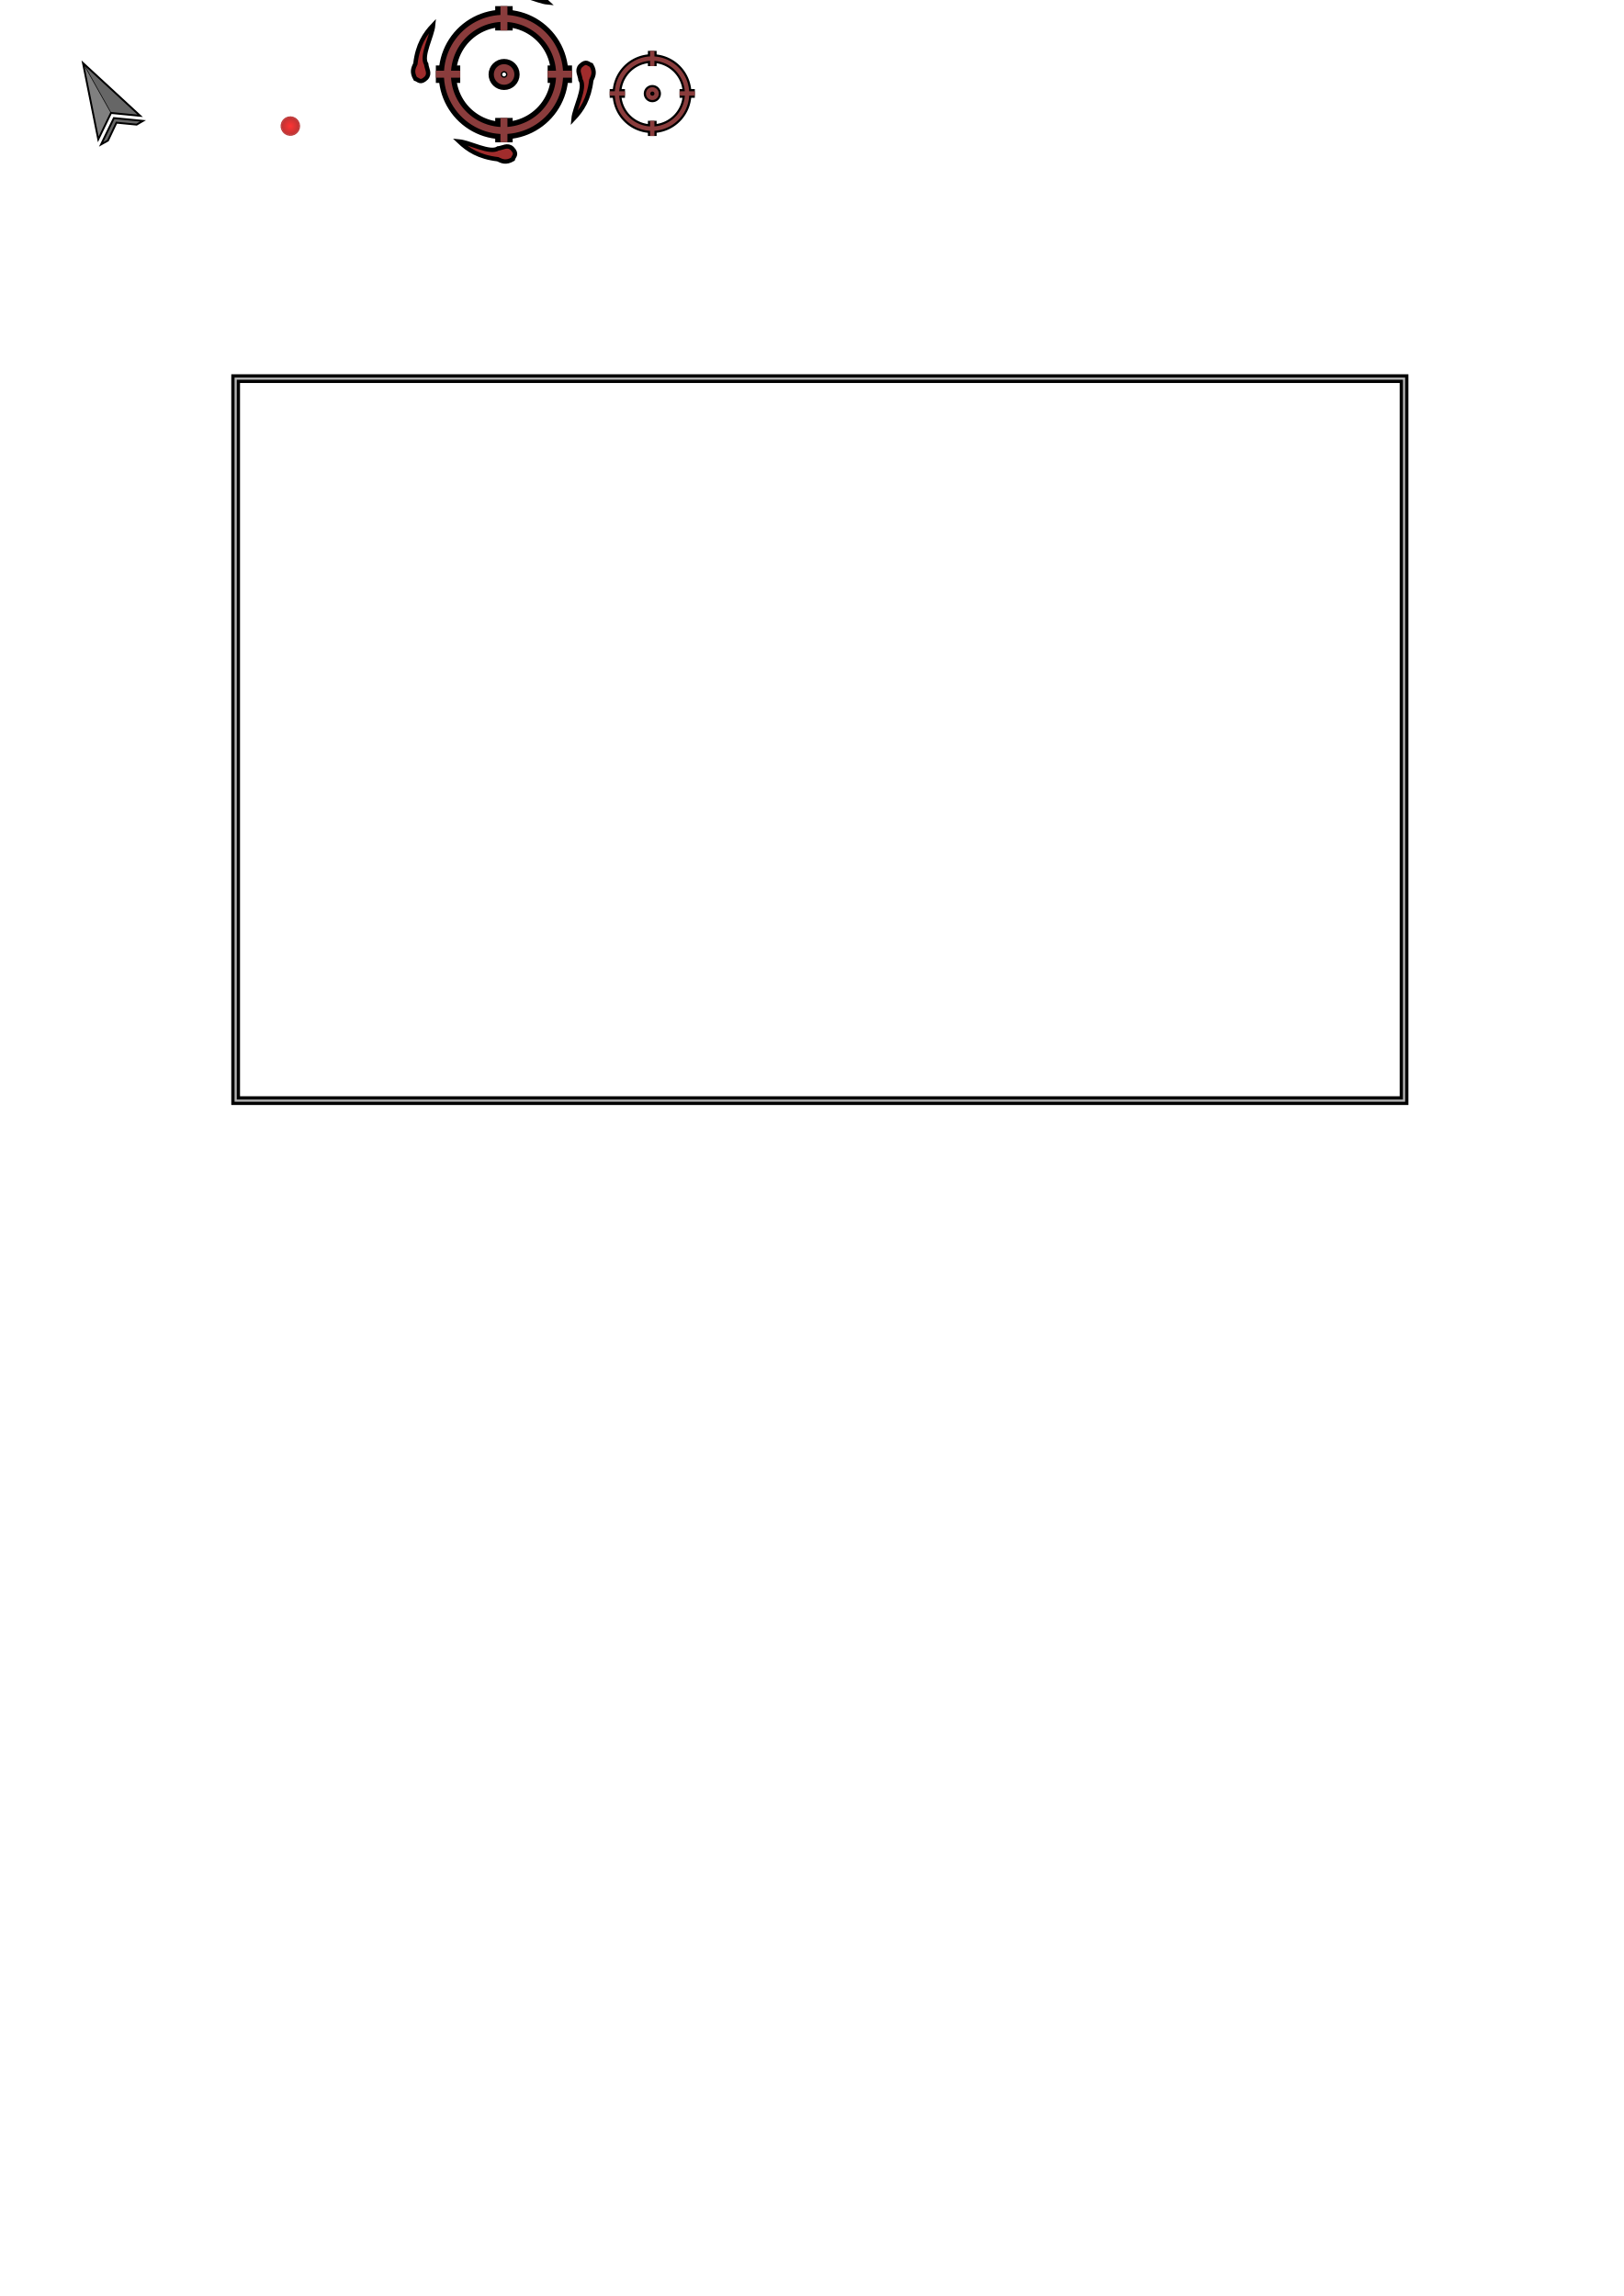
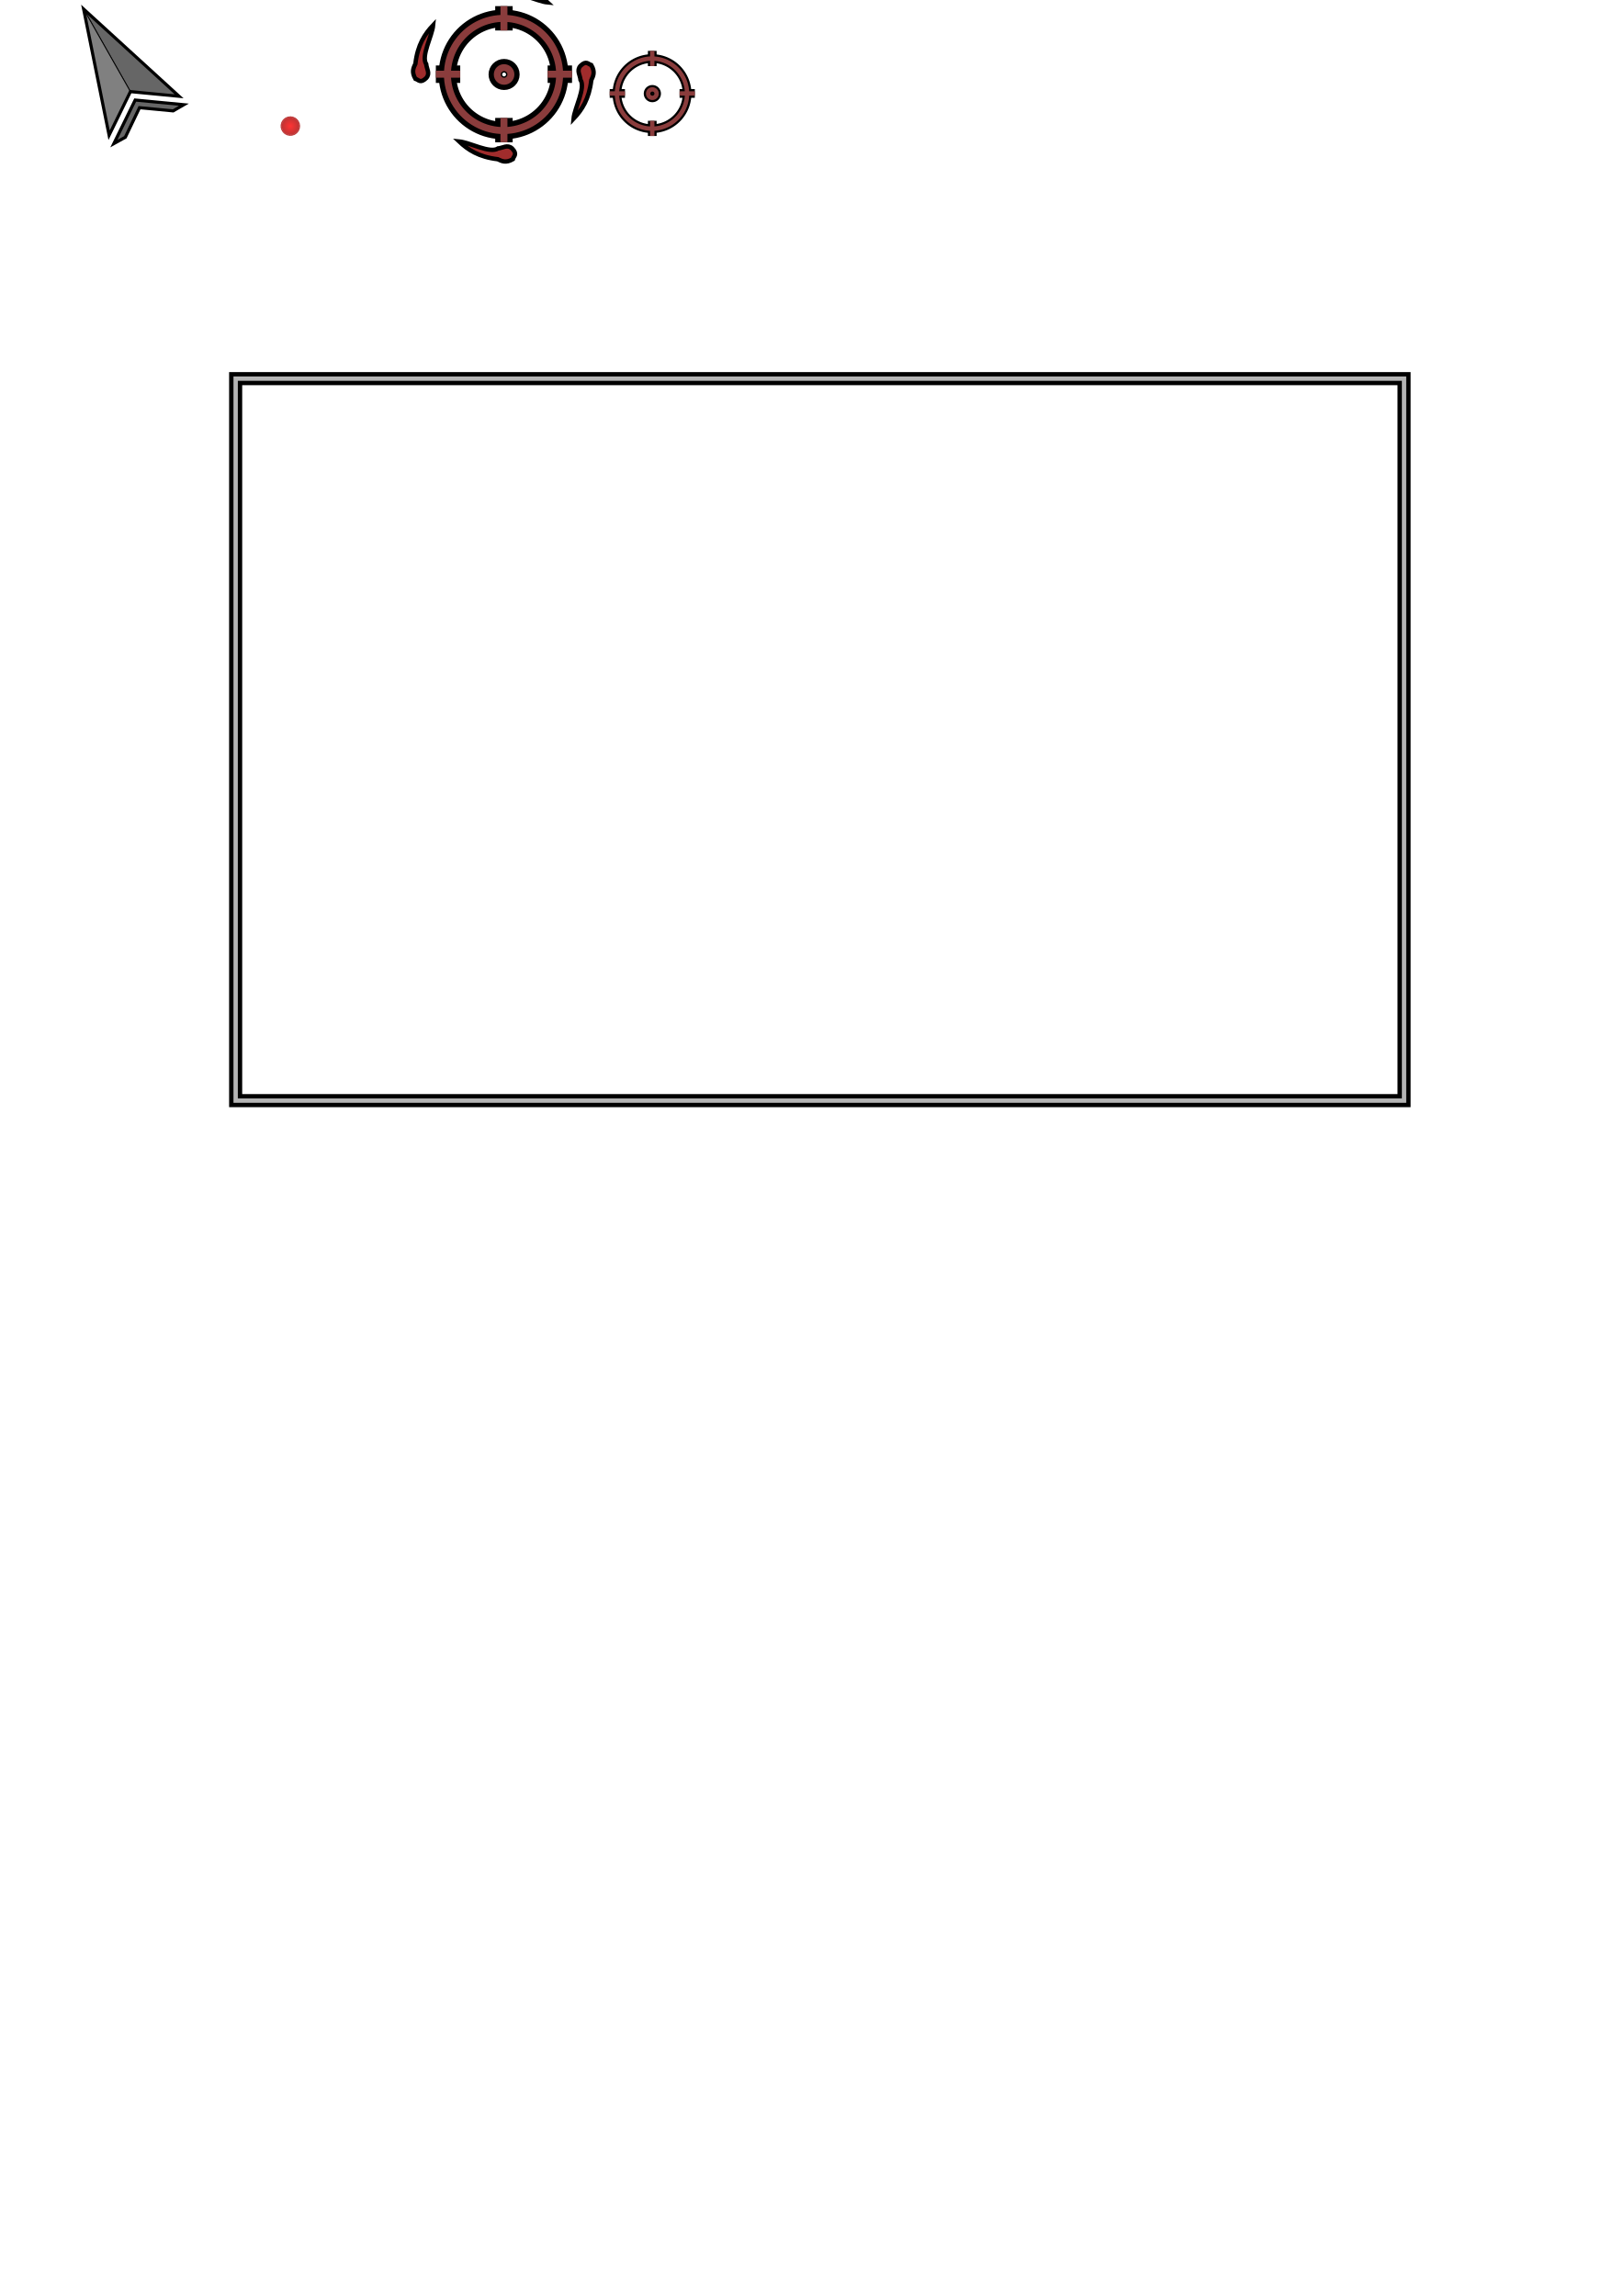
<svg xmlns="http://www.w3.org/2000/svg" xmlns:xlink="http://www.w3.org/1999/xlink" width="744.094" height="1052.362" id="svg2" version="1.1">
  <defs id="defs4">
    <linearGradient id="linearGradient3997">
      <stop style="stop-color:#ff3333;stop-opacity:1;" offset="0" id="stop3999" />
      <stop style="stop-color:#b63333;stop-opacity:1;" offset="1" id="stop4001" />
    </linearGradient>
    <radialGradient xlink:href="#linearGradient3997" id="radialGradient4003" cx="121.007" cy="-34.774" fx="121.007" fy="-34.774" r="36.801" gradientUnits="userSpaceOnUse" />
  </defs>
  <g id="layer1">
    <g id="g3862-1" transform="matrix(0.8832553,0,0,0.8832553,9.382433,-4.295093)" style="fill:#000000;stroke:#000000;stroke-width:9.057;stroke-opacity:1">
      <path transform="translate(144.8174,29.53739)" d="m 84.647,33.953 -1.225,-1.382 -1.135,-1.457 -1.04,-1.526 -0.941,-1.589 -0.839,-1.646 -0.732,-1.696 -0.623,-1.739 -0.512,-1.775 -0.398,-1.804 -0.283,-1.825 -0.167,-1.84 -0.05,-1.846 0.067,-1.846 0.184,-1.838 0.301,-1.822 0.416,-1.8 0.529,-1.77 0.64,-1.733 0.749,-1.689 0.854,-1.638 0.956,-1.58 1.055,-1.516 1.149,-1.446 1.238,-1.371 1.323,-1.289 1.402,-1.203 1.475,-1.112 1.543,-1.016 1.604,-0.916 1.659,-0.812 1.707,-0.705 1.748,-0.596 1.783,-0.484 1.81,-0.37 1.829,-0.254 1.842,-0.138 1.847,-0.021 1.845,0.097 1.835,0.213 1.817,0.329 1.793,0.444 1.761,0.557 1.722,0.667 1.676,0.775 1.624,0.88 1.565,0.981 1.499,1.079 1.428,1.171 1.351,1.26 1.268,1.343 1.181,1.421 1.088,1.493 0.991,1.559 0.89,1.618 0.786,1.672 0.678,1.718 0.568,1.758 0.455,1.79 0.341,1.815 0.225,1.833 0.108,1.844 -0.009,1.847 -0.126,1.843 -0.243,1.831 -0.358,1.812 -0.472,1.786 -0.585,1.752 -0.695,1.711 -0.802,1.664 -0.906,1.61 -1.006,1.549 -1.102,1.482 -1.194,1.409 -1.281,1.331 -1.363,1.247 -1.439,1.158 -1.51,1.064 -1.574,0.966 -1.632,0.865 -1.684,0.759 -1.729,0.651 -1.766,0.54 -1.797,0.427 -1.821,0.312 -1.837,0.196 -1.845,0.079 -1.847,-0.038 -1.841,-0.155 -1.827,-0.272 L 98.812,42.222 97.034,41.721 95.291,41.109 93.591,40.387 91.94,39.559 90.345,38.628 88.812,37.597 87.347,36.472 85.957,35.255 z" id="path3037-7" style="fill:#000000;fill-opacity:0;stroke:#000000;stroke-width:9.057;stroke-opacity:1" />
      <path id="path3809-40" d="m 215.519,43.366 12.648,0" style="fill:#000000;stroke:#000000;stroke-width:9.057;stroke-linecap:butt;stroke-linejoin:miter;stroke-opacity:1" />
      <path id="path3809-7-9" d="m 273.519,43.366 12.648,0" style="fill:#000000;stroke:#000000;stroke-width:9.057;stroke-linecap:butt;stroke-linejoin:miter;stroke-opacity:1" />
      <g transform="matrix(0,1,-1,0,253.2089,-71.47668)" id="g3850-4" style="fill:#000000;stroke:#000000;stroke-width:9.057;stroke-opacity:1">
        <path style="fill:#000000;stroke:#000000;stroke-width:9.057;stroke-linecap:butt;stroke-linejoin:miter;stroke-opacity:1" d="m 79.519,2.366 12.648,0" id="path3809-4-8" />
        <path style="fill:#000000;stroke:#000000;stroke-width:9.057;stroke-linecap:butt;stroke-linejoin:miter;stroke-opacity:1" d="m 137.519,2.366 12.648,0" id="path3809-7-0-82" />
      </g>
      <path transform="translate(136,41)" d="m 118.447,2.505 c 0,1.948 -1.579,3.527 -3.527,3.527 -1.948,0 -3.527,-1.579 -3.527,-3.527 0,-1.948 1.579,-3.527 3.527,-3.527 1.948,0 3.527,1.579 3.527,3.527 z" id="path3854-4" style="fill:#000000;fill-opacity:0;stroke:#000000;stroke-width:9.057;stroke-opacity:1" />
    </g>
-     <rect style="fill:none;stroke:#000000;stroke-width:4;stroke-opacity:1" id="rect4005-1" width="535.442" height="330.922" x="107.992" y="173.546" />
-     <rect style="fill:none;stroke:#b4b4b4;stroke-width:1;stroke-opacity:1" id="rect4005" width="535.442" height="330.922" x="107.992" y="173.546" />
-     <g id="g3856" transform="matrix(0.9627467,0.2704048,-0.2704048,0.9627467,18.23573,-5.862563)">
+     <rect style="fill:none;stroke:#000000;stroke-width:6;stroke-opacity:1" id="rect4005-1" width="535.442" height="330.922" x="107.992" y="173.546" />
+     <rect style="fill:none;stroke:#b4b4b4;stroke-width:2;stroke-opacity:1" id="rect4005" width="535.442" height="330.922" x="107.992" y="173.546" />
+     <g id="g3856" transform="matrix(1.607591,0.4472519,-0.4515209,1.592391,5.262683,-53.34691)">
      <path id="path3017" d="m 49.088,59.214 -2.555,2.555 2.369,-13.209 13.209,-2.369 -2.361,2.448 -9.131,1.638 z" style="fill:#666666;stroke:#000000;stroke-width:0.857;stroke-linecap:butt;stroke-linejoin:miter;stroke-opacity:1" />
      <path id="path2993" d="M 47.014,46.671 28.462,28.119 60.223,44.302 z" style="fill:#666666;stroke:#000000;stroke-width:0.25;stroke-linecap:butt;stroke-linejoin:miter;stroke-opacity:1" />
      <path id="path2995" d="M 44.645,59.88 47.014,46.671 28.462,28.119 44.645,59.88" style="fill:#808080;stroke:#000000;stroke-width:0.25;stroke-linecap:butt;stroke-linejoin:miter;stroke-opacity:1" />
      <path id="path2989" d="m 28.462,28.119 16.183,31.762 2.369,-13.209 13.209,-2.369 z" style="fill:none;stroke:#000000;stroke-width:0.858;stroke-linecap:butt;stroke-linejoin:miter;stroke-opacity:1" />
    </g>
    <g id="g3862" transform="matrix(0.8832553,0,0,0.8832553,9.382433,-4.295093)" style="fill:#333333;stroke:#8a3c3c;stroke-width:3.622;stroke-opacity:1">
      <path transform="translate(144.8174,29.53739)" d="m 84.647,33.953 -1.225,-1.382 -1.135,-1.457 -1.04,-1.526 -0.941,-1.589 -0.839,-1.646 -0.732,-1.696 -0.623,-1.739 -0.512,-1.775 -0.398,-1.804 -0.283,-1.825 -0.167,-1.84 -0.05,-1.846 0.067,-1.846 0.184,-1.838 0.301,-1.822 0.416,-1.8 0.529,-1.77 0.64,-1.733 0.749,-1.689 0.854,-1.638 0.956,-1.58 1.055,-1.516 1.149,-1.446 1.238,-1.371 1.323,-1.289 1.402,-1.203 1.475,-1.112 1.543,-1.016 1.604,-0.916 1.659,-0.812 1.707,-0.705 1.748,-0.596 1.783,-0.484 1.81,-0.37 1.829,-0.254 1.842,-0.138 1.847,-0.021 1.845,0.097 1.835,0.213 1.817,0.329 1.793,0.444 1.761,0.557 1.722,0.667 1.676,0.775 1.624,0.88 1.565,0.981 1.499,1.079 1.428,1.171 1.351,1.26 1.268,1.343 1.181,1.421 1.088,1.493 0.991,1.559 0.89,1.618 0.786,1.672 0.678,1.718 0.568,1.758 0.455,1.79 0.341,1.815 0.225,1.833 0.108,1.844 -0.009,1.847 -0.126,1.843 -0.243,1.831 -0.358,1.812 -0.472,1.786 -0.585,1.752 -0.695,1.711 -0.802,1.664 -0.906,1.61 -1.006,1.549 -1.102,1.482 -1.194,1.409 -1.281,1.331 -1.363,1.247 -1.439,1.158 -1.51,1.064 -1.574,0.966 -1.632,0.865 -1.684,0.759 -1.729,0.651 -1.766,0.54 -1.797,0.427 -1.821,0.312 -1.837,0.196 -1.845,0.079 -1.847,-0.038 -1.841,-0.155 -1.827,-0.272 L 98.812,42.222 97.034,41.721 95.291,41.109 93.591,40.387 91.94,39.559 90.345,38.628 88.812,37.597 87.347,36.472 85.957,35.255 z" id="path3037" style="fill:#333333;fill-opacity:0;stroke:#8a3c3c;stroke-width:3.622;stroke-opacity:1" />
      <path id="path3809" d="m 215.519,43.366 12.648,0" style="fill:#333333;stroke:#8a3c3c;stroke-width:3.622;stroke-linecap:butt;stroke-linejoin:miter;stroke-opacity:1" />
      <path id="path3809-7" d="m 273.519,43.366 12.648,0" style="fill:#333333;stroke:#8a3c3c;stroke-width:3.622;stroke-linecap:butt;stroke-linejoin:miter;stroke-opacity:1" />
      <g transform="matrix(0,1,-1,0,253.2089,-71.47668)" id="g3850" style="fill:#333333;stroke:#8a3c3c;stroke-width:3.622;stroke-opacity:1">
        <path style="fill:#333333;stroke:#8a3c3c;stroke-width:3.622;stroke-linecap:butt;stroke-linejoin:miter;stroke-opacity:1" d="m 79.519,2.366 12.648,0" id="path3809-4" />
        <path style="fill:#333333;stroke:#8a3c3c;stroke-width:3.622;stroke-linecap:butt;stroke-linejoin:miter;stroke-opacity:1" d="m 137.519,2.366 12.648,0" id="path3809-7-0" />
      </g>
      <path transform="translate(136,41)" d="m 118.447,2.505 c 0,1.948 -1.579,3.527 -3.527,3.527 -1.948,0 -3.527,-1.579 -3.527,-3.527 0,-1.948 1.579,-3.527 3.527,-3.527 1.948,0 3.527,1.579 3.527,3.527 z" id="path3854" style="fill:#333333;fill-opacity:0;stroke:#8a3c3c;stroke-width:3.622;stroke-opacity:1" />
    </g>
    <g id="g3862-4-1" transform="matrix(0.5521215,0,0,0.5521215,160.416,18.89017)" style="fill:#666666;stroke:#000000;stroke-width:7.245;stroke-opacity:1">
      <path transform="translate(144.8174,29.53739)" d="m 84.647,33.953 -1.225,-1.382 -1.135,-1.457 -1.04,-1.526 -0.941,-1.589 -0.839,-1.646 -0.732,-1.696 -0.623,-1.739 -0.512,-1.775 -0.398,-1.804 -0.283,-1.825 -0.167,-1.84 -0.05,-1.846 0.067,-1.846 0.184,-1.838 0.301,-1.822 0.416,-1.8 0.529,-1.77 0.64,-1.733 0.749,-1.689 0.854,-1.638 0.956,-1.58 1.055,-1.516 1.149,-1.446 1.238,-1.371 1.323,-1.289 1.402,-1.203 1.475,-1.112 1.543,-1.016 1.604,-0.916 1.659,-0.812 1.707,-0.705 1.748,-0.596 1.783,-0.484 1.81,-0.37 1.829,-0.254 1.842,-0.138 1.847,-0.021 1.845,0.097 1.835,0.213 1.817,0.329 1.793,0.444 1.761,0.557 1.722,0.667 1.676,0.775 1.624,0.88 1.565,0.981 1.499,1.079 1.428,1.171 1.351,1.26 1.268,1.343 1.181,1.421 1.088,1.493 0.991,1.559 0.89,1.618 0.786,1.672 0.678,1.718 0.568,1.758 0.455,1.79 0.341,1.815 0.225,1.833 0.108,1.844 -0.009,1.847 -0.126,1.843 -0.243,1.831 -0.358,1.812 -0.472,1.786 -0.585,1.752 -0.695,1.711 -0.802,1.664 -0.906,1.61 -1.006,1.549 -1.102,1.482 -1.194,1.409 -1.281,1.331 -1.363,1.247 -1.439,1.158 -1.51,1.064 -1.574,0.966 -1.632,0.865 -1.684,0.759 -1.729,0.651 -1.766,0.54 -1.797,0.427 -1.821,0.312 -1.837,0.196 -1.845,0.079 -1.847,-0.038 -1.841,-0.155 -1.827,-0.272 L 98.812,42.222 97.034,41.721 95.291,41.109 93.591,40.387 91.94,39.559 90.345,38.628 88.812,37.597 87.347,36.472 85.957,35.255 z" id="path3037-7-6" style="fill:#666666;fill-opacity:0;stroke:#000000;stroke-width:7.245;stroke-opacity:1" />
      <path id="path3809-8-4" d="m 215.519,43.366 12.648,0" style="fill:#666666;stroke:#000000;stroke-width:7.245;stroke-linecap:butt;stroke-linejoin:miter;stroke-opacity:1" />
      <path id="path3809-7-3-0" d="m 273.519,43.366 12.648,0" style="fill:#666666;stroke:#000000;stroke-width:7.245;stroke-linecap:butt;stroke-linejoin:miter;stroke-opacity:1" />
      <g transform="matrix(0,1,-1,0,253.2089,-71.47668)" id="g3850-5-6" style="fill:#666666;stroke:#000000;stroke-width:7.245;stroke-opacity:1">
        <path style="fill:#666666;stroke:#000000;stroke-width:7.245;stroke-linecap:butt;stroke-linejoin:miter;stroke-opacity:1" d="m 79.519,2.366 12.648,0" id="path3809-4-1-1" />
        <path style="fill:#666666;stroke:#000000;stroke-width:7.245;stroke-linecap:butt;stroke-linejoin:miter;stroke-opacity:1" d="m 137.519,2.366 12.648,0" id="path3809-7-0-2-8" />
      </g>
      <path transform="translate(136,41)" d="m 118.447,2.505 c 0,1.948 -1.579,3.527 -3.527,3.527 -1.948,0 -3.527,-1.579 -3.527,-3.527 0,-1.948 1.579,-3.527 3.527,-3.527 1.948,0 3.527,1.579 3.527,3.527 z" id="path3854-0-9" style="fill:#666666;fill-opacity:0;stroke:#000000;stroke-width:7.245;stroke-opacity:1" />
    </g>
    <g id="g3862-8" transform="matrix(0.5521215,0,0,0.5521215,160.416,18.89017)" style="fill:#333333;stroke:#8a3c3c;stroke-width:3.622;stroke-opacity:1">
      <path transform="translate(144.8174,29.53739)" d="m 84.647,33.953 -1.225,-1.382 -1.135,-1.457 -1.04,-1.526 -0.941,-1.589 -0.839,-1.646 -0.732,-1.696 -0.623,-1.739 -0.512,-1.775 -0.398,-1.804 -0.283,-1.825 -0.167,-1.84 -0.05,-1.846 0.067,-1.846 0.184,-1.838 0.301,-1.822 0.416,-1.8 0.529,-1.77 0.64,-1.733 0.749,-1.689 0.854,-1.638 0.956,-1.58 1.055,-1.516 1.149,-1.446 1.238,-1.371 1.323,-1.289 1.402,-1.203 1.475,-1.112 1.543,-1.016 1.604,-0.916 1.659,-0.812 1.707,-0.705 1.748,-0.596 1.783,-0.484 1.81,-0.37 1.829,-0.254 1.842,-0.138 1.847,-0.021 1.845,0.097 1.835,0.213 1.817,0.329 1.793,0.444 1.761,0.557 1.722,0.667 1.676,0.775 1.624,0.88 1.565,0.981 1.499,1.079 1.428,1.171 1.351,1.26 1.268,1.343 1.181,1.421 1.088,1.493 0.991,1.559 0.89,1.618 0.786,1.672 0.678,1.718 0.568,1.758 0.455,1.79 0.341,1.815 0.225,1.833 0.108,1.844 -0.009,1.847 -0.126,1.843 -0.243,1.831 -0.358,1.812 -0.472,1.786 -0.585,1.752 -0.695,1.711 -0.802,1.664 -0.906,1.61 -1.006,1.549 -1.102,1.482 -1.194,1.409 -1.281,1.331 -1.363,1.247 -1.439,1.158 -1.51,1.064 -1.574,0.966 -1.632,0.865 -1.684,0.759 -1.729,0.651 -1.766,0.54 -1.797,0.427 -1.821,0.312 -1.837,0.196 -1.845,0.079 -1.847,-0.038 -1.841,-0.155 -1.827,-0.272 L 98.812,42.222 97.034,41.721 95.291,41.109 93.591,40.387 91.94,39.559 90.345,38.628 88.812,37.597 87.347,36.472 85.957,35.255 z" id="path3037-4" style="fill:#333333;fill-opacity:0;stroke:#8a3c3c;stroke-width:3.622;stroke-opacity:1" />
      <path id="path3809-1" d="m 215.519,43.366 12.648,0" style="fill:#333333;stroke:#8a3c3c;stroke-width:3.622;stroke-linecap:butt;stroke-linejoin:miter;stroke-opacity:1" />
      <path id="path3809-7-4" d="m 273.519,43.366 12.648,0" style="fill:#333333;stroke:#8a3c3c;stroke-width:3.622;stroke-linecap:butt;stroke-linejoin:miter;stroke-opacity:1" />
      <g transform="matrix(0,1,-1,0,253.2089,-71.47668)" id="g3850-3" style="fill:#333333;stroke:#8a3c3c;stroke-width:3.622;stroke-opacity:1">
        <path style="fill:#333333;stroke:#8a3c3c;stroke-width:3.622;stroke-linecap:butt;stroke-linejoin:miter;stroke-opacity:1" d="m 79.519,2.366 12.648,0" id="path3809-4-9" />
        <path style="fill:#333333;stroke:#8a3c3c;stroke-width:3.622;stroke-linecap:butt;stroke-linejoin:miter;stroke-opacity:1" d="m 137.519,2.366 12.648,0" id="path3809-7-0-8" />
      </g>
      <path transform="translate(136,41)" d="m 118.447,2.505 c 0,1.948 -1.579,3.527 -3.527,3.527 -1.948,0 -3.527,-1.579 -3.527,-3.527 0,-1.948 1.579,-3.527 3.527,-3.527 1.948,0 3.527,1.579 3.527,3.527 z" id="path3854-8" style="fill:#333333;fill-opacity:0;stroke:#8a3c3c;stroke-width:3.622;stroke-opacity:1" />
    </g>
    <path style="fill:url(#radialGradient4003);fill-opacity:1;stroke:#8a3c3c;stroke-width:0.1;stroke-opacity:1" id="path3995" d="m 144.63,-12.597 c -34.799,37.069 36.409,-27.746 -3.76,3.422 -40.17,31.168 40.302,-21.709 -4.249,2.792 -44.551,24.501 43.202,-15.137 -4.634,2.093 -47.835,17.23 45.038,-8.192 -4.904,1.342 -49.941,9.535 45.765,-1.046 -5.054,0.559 -50.818,1.605 45.365,6.126 -5.079,-0.239 -50.444,-6.365 43.848,13.147 -4.979,-1.03 -48.827,-14.177 41.252,19.845 -4.756,-1.796 C 61.208,-27.095 144.855,20.599 102.799,-7.973 60.743,-36.544 135.899,23.648 98.831,-11.151 61.762,-45.95 126.577,25.259 95.408,-14.911 64.24,-55.08 117.117,25.391 92.616,-19.16 68.115,-63.711 107.753,24.041 90.523,-23.794 73.293,-71.629 98.715,21.244 89.181,-28.698 c -9.535,-49.941 1.046,45.765 -0.559,-5.054 -1.605,-50.818 -6.126,45.365 0.239,-5.079 6.365,-50.444 -13.147,43.848 1.03,-4.979 14.177,-48.827 -19.845,41.252 1.796,-4.756 21.641,-46.008 -26.053,37.639 2.518,-4.417 28.572,-42.056 -31.621,33.1 3.178,-3.968 34.799,-37.069 -36.409,27.746 3.76,-3.422 40.17,-31.168 -40.302,21.709 4.249,-2.792 44.551,-24.501 -43.201,15.137 4.634,-2.093 47.835,-17.23 -45.038,8.192 4.904,-1.342 49.941,-9.535 -45.765,1.046 5.054,-0.559 50.818,-1.605 -45.365,-6.126 5.079,0.239 50.444,6.365 -43.848,-13.147 4.979,1.03 48.827,14.177 -41.251,-19.845 4.756,1.796 46.008,21.641 -37.639,-26.053 4.417,2.518 42.056,28.572 -33.1,-31.621 3.968,3.178 37.069,34.799 -27.746,-36.409 3.422,3.76 31.168,40.17 -21.709,-40.302 2.792,4.249 24.501,44.551 -15.137,-43.201 2.093,4.634 17.23,47.835 -8.192,-45.038 1.342,4.904 9.535,49.941 -1.046,-45.765 0.559,5.054 1.605,50.818 6.126,-45.365 -0.239,5.079 -6.365,50.444 13.147,-43.848 -1.03,4.979 -14.177,48.827 19.845,-41.252 -1.796,4.756 -21.641,46.008 26.053,-37.639 -2.518,4.417 -28.572,42.056 31.621,-33.1 -3.178,3.968 z" transform="matrix(0.1222944,0,0,0.1222944,118.2612,62.04204)" />
    <g id="g4072" style="fill:#a02c2c" transform="matrix(1.638656,0,0,1.638656,-180.264,-37.61296)">
      <path id="path4027" d="m 252.234,21.694 c -1.297,0.101 -2.595,1.179 -3.892,0 -1.62,-1.673 -0.434,-2.142 -0.216,-3.027 1.98,-1.148 3.077,-0.531 4.217,0 5.327,0.624 8.341,2.635 10.812,4.973 -3.027,-0.276 -8.662,-3.466 -10.92,-1.946 z" style="fill:#a02c2c;stroke:#000000;stroke-width:1.221;stroke-linecap:butt;stroke-linejoin:miter;stroke-opacity:1" />
      <path id="path4027-9" d="m 229.206,40.898 c 0.101,1.297 1.179,2.595 0,3.892 -1.673,1.62 -2.142,0.434 -3.027,0.216 -1.148,-1.98 -0.531,-3.077 0,-4.217 0.624,-5.327 2.635,-8.341 4.973,-10.812 -0.276,3.027 -3.466,8.662 -1.946,10.92 z" style="fill:#a02c2c;stroke:#000000;stroke-width:1.221;stroke-linecap:butt;stroke-linejoin:miter;stroke-opacity:1" />
      <g transform="matrix(-1,0,0,-1,501.5521,86.15621)" id="g4068" style="fill:#a02c2c">
        <path style="fill:#a02c2c;stroke:#000000;stroke-width:1.221;stroke-linecap:butt;stroke-linejoin:miter;stroke-opacity:1" d="m 252.234,21.694 c -1.297,0.101 -2.595,1.179 -3.892,0 -1.62,-1.673 -0.434,-2.142 -0.216,-3.027 1.98,-1.148 3.077,-0.531 4.217,0 5.327,0.624 8.341,2.635 10.812,4.973 -3.027,-0.276 -8.662,-3.466 -10.92,-1.946 z" id="path4027-5" />
        <path style="fill:#a02c2c;stroke:#000000;stroke-width:1.221;stroke-linecap:butt;stroke-linejoin:miter;stroke-opacity:1" d="m 229.206,40.898 c 0.101,1.297 1.179,2.595 0,3.892 -1.673,1.62 -2.142,0.434 -3.027,0.216 -1.148,-1.98 -0.531,-3.077 0,-4.217 0.624,-5.327 2.635,-8.341 4.973,-10.812 -0.276,3.027 -3.466,8.662 -1.946,10.92 z" id="path4027-9-3" />
      </g>
    </g>
  </g>
</svg>
